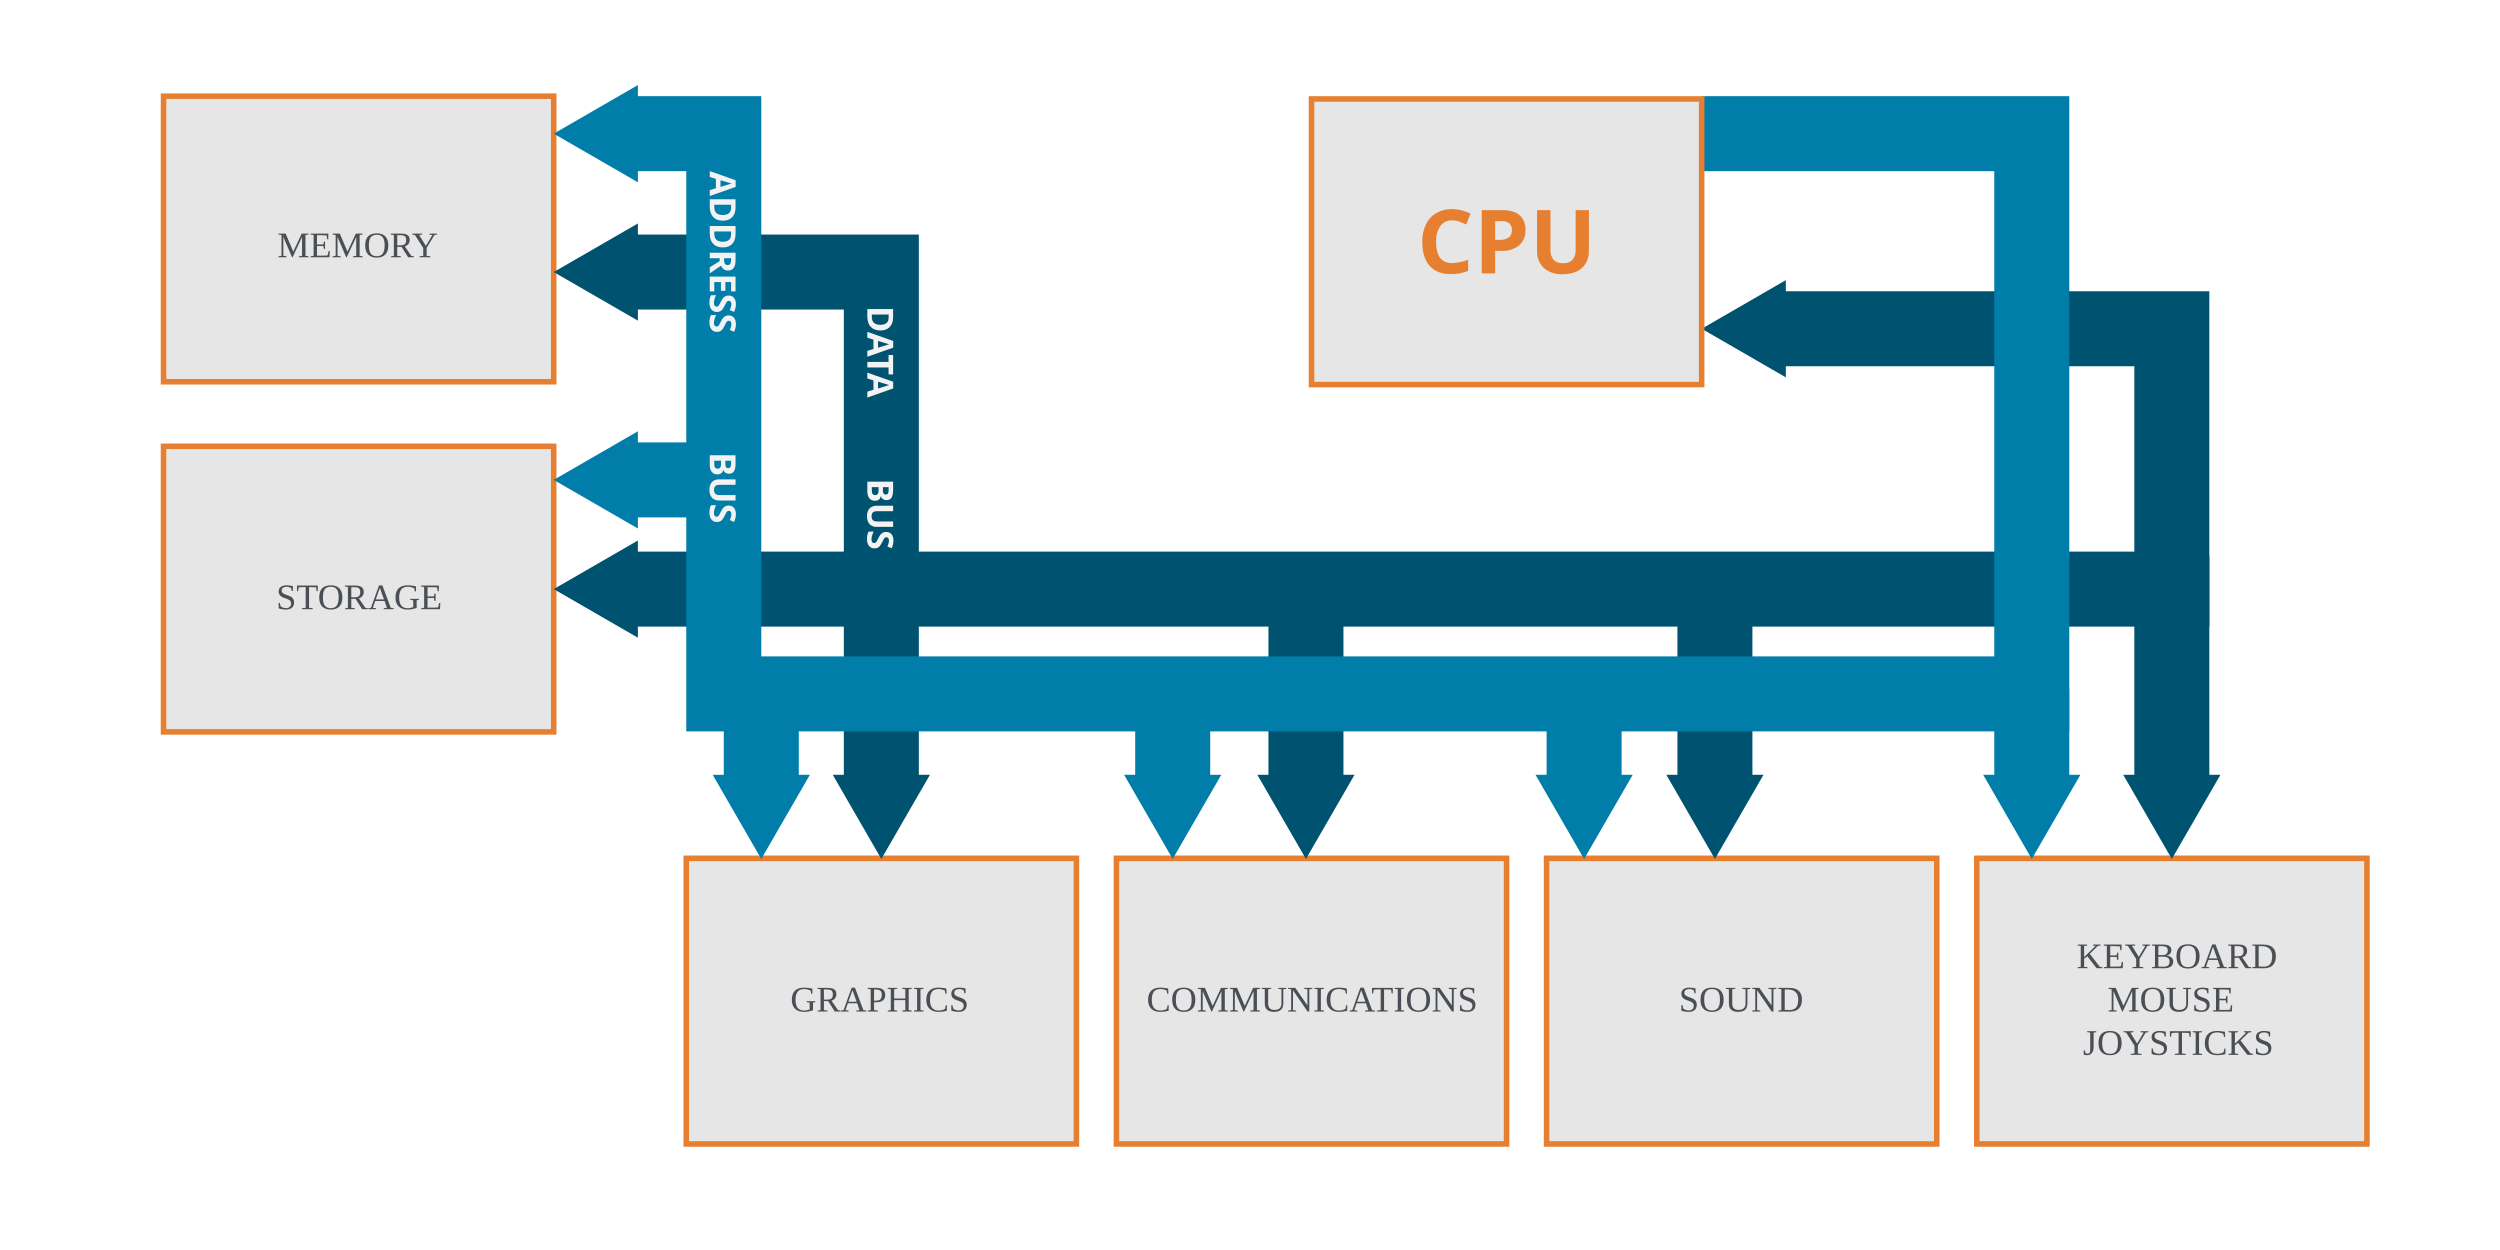
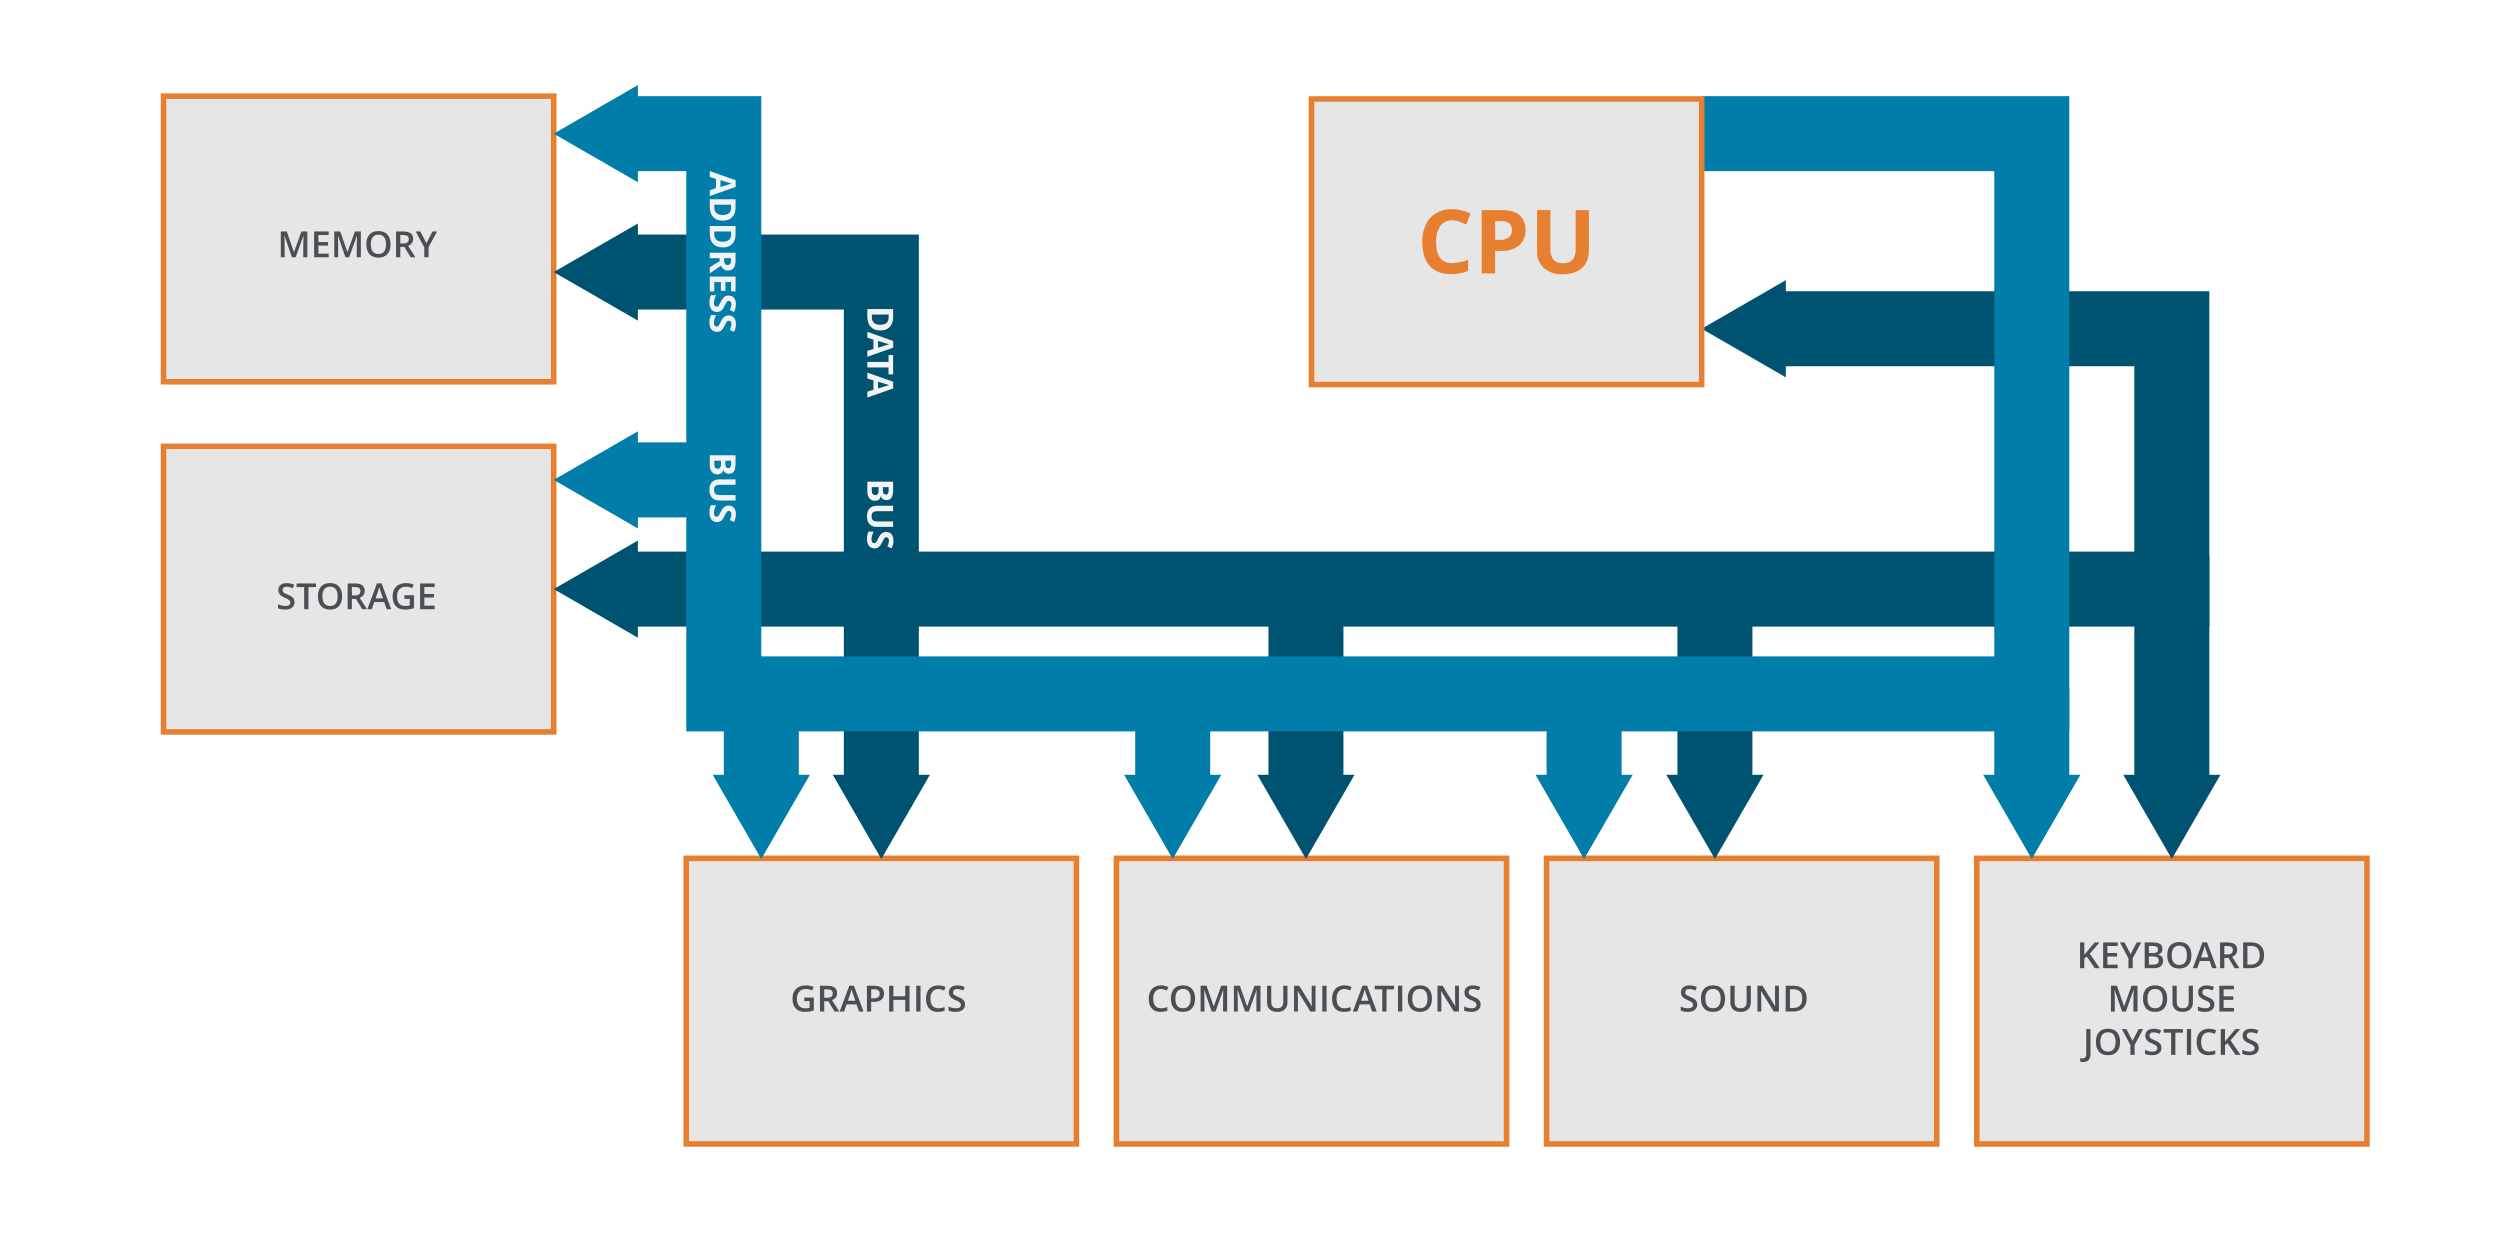
<svg xmlns="http://www.w3.org/2000/svg" id="uc_u2_s1_p2_wide_image" viewBox="0 0 900 450">
  <defs>
-     <style>.cls-1{fill:#fff;}.cls-2{fill:#e6e6e6;stroke:#e67f30;stroke-linecap:round;stroke-width:2px;}.cls-2,.cls-3,.cls-5{stroke-miterlimit:10;}.cls-3,.cls-5{fill:none;stroke-width:27px;}.cls-3{stroke:#005370;}.cls-4{fill:#005370;}.cls-5{stroke:#007da8;}.cls-6{fill:#007da8;}.cls-7,.cls-9{font-size:13px;}.cls-7{fill:#4a4f55;}.cls-8{fill:#e67f30;}.cls-9{writing-mode:tb;text-orientation:upright;glyph-orientation-vertical:0deg;fill:#f3f3f3;font-family:OpenSans-Bold, Open Sans;font-weight:700;}</style>
+     <style>.cls-1{fill:#fff;}.cls-2{fill:#e6e6e6;stroke:#e67f30;stroke-linecap:round;stroke-width:2px;}.cls-2,.cls-3,.cls-5{stroke-miterlimit:10;}.cls-3,.cls-5{fill:none;stroke-width:27px;}.cls-3{stroke:#005370;}.cls-4{fill:#005370;}.cls-5{stroke:#007da8;}.cls-6{fill:#007da8;}.cls-7,.cls-9{font-size:13px;}.cls-7{fill:#4a4f55;font-family:OpenSans-Semibold, Open Sans;font-weight:600;}.cls-8{fill:#e67f30;}.cls-9{writing-mode:tb;text-orientation:upright;glyph-orientation-vertical:0deg;fill:#f3f3f3;font-family:OpenSans-Bold, Open Sans;font-weight:700;}</style>
  </defs>
  <rect class="cls-1" x="-7.39" y="-7.57" width="912.67" height="461.72" />
  <rect class="cls-2" x="58.87" y="34.62" width="140.46" height="102.82" />
  <rect class="cls-2" x="58.87" y="160.67" width="140.46" height="102.82" />
  <rect class="cls-2" x="247.05" y="309" width="140.46" height="102.82" />
  <rect class="cls-2" x="401.91" y="309" width="140.46" height="102.82" />
  <rect class="cls-2" x="556.77" y="309" width="140.46" height="102.82" />
  <rect class="cls-2" x="711.64" y="309" width="140.46" height="102.82" />
  <polyline class="cls-3" points="224.52 97.94 317.28 97.94 317.28 212.08 781.86 212.08 781.86 118.35 637.78 118.35" />
  <polygon class="cls-4" points="229.64 115.44 199.33 97.94 229.64 80.44 229.64 115.44" />
  <polygon class="cls-4" points="642.9 100.85 612.6 118.35 642.9 135.85 642.9 100.85" />
  <line class="cls-3" x1="781.86" y1="199.98" x2="781.86" y2="284.04" />
  <polygon class="cls-4" points="764.36 278.92 781.86 309.23 799.36 278.92 764.36 278.92" />
  <line class="cls-3" x1="617.37" y1="199.98" x2="617.37" y2="284.04" />
  <polygon class="cls-4" points="599.87 278.92 617.37 309.23 634.87 278.92 599.87 278.92" />
  <line class="cls-3" x1="470.14" y1="199.98" x2="470.14" y2="284.04" />
  <polygon class="cls-4" points="452.64 278.92 470.14 309.23 487.64 278.92 452.64 278.92" />
  <line class="cls-3" x1="317.28" y1="199.98" x2="317.28" y2="284.04" />
  <polygon class="cls-4" points="299.78 278.92 317.28 309.23 334.78 278.92 299.78 278.92" />
  <line class="cls-3" x1="308.57" y1="212.08" x2="224.52" y2="212.08" />
  <polygon class="cls-4" points="229.64 194.58 199.33 212.07 229.64 229.58 229.64 194.58" />
  <polyline class="cls-5" points="224.52 48.12 260.56 48.12 260.56 249.8 731.44 249.8 731.44 48.12 612.6 48.12" />
  <polygon class="cls-6" points="229.64 65.62 199.33 48.13 229.64 30.62 229.64 65.62" />
  <line class="cls-5" x1="260.55" y1="172.76" x2="224.52" y2="172.76" />
  <polygon class="cls-6" points="229.64 155.26 199.33 172.76 229.64 190.26 229.64 155.26" />
  <line class="cls-5" x1="274.06" y1="248" x2="274.06" y2="284.04" />
  <polygon class="cls-6" points="256.56 278.92 274.06 309.23 291.56 278.92 256.56 278.92" />
  <line class="cls-5" x1="422.17" y1="248" x2="422.17" y2="284.04" />
  <polygon class="cls-6" points="404.67 278.92 422.17 309.23 439.67 278.92 404.67 278.92" />
  <line class="cls-5" x1="570.28" y1="248" x2="570.28" y2="284.04" />
  <polygon class="cls-6" points="552.78 278.92 570.28 309.23 587.78 278.92 552.78 278.92" />
  <line class="cls-5" x1="731.44" y1="248" x2="731.44" y2="284.04" />
  <polygon class="cls-6" points="713.94 278.92 731.44 309.23 748.94 278.92 713.94 278.92" />
  <rect class="cls-2" x="472.14" y="35.62" width="140.46" height="102.82" />
  <text class="cls-7" transform="translate(99.87 92.61)">MEMORY</text>
  <text class="cls-7" transform="translate(99.45 219.32)">STORAGE</text>
  <path class="cls-8" d="M522.75,79.33a5,5,0,0,0-4.22,2A9.53,9.53,0,0,0,517,87.1q0,7.62,5.71,7.62a18.14,18.14,0,0,0,5.82-1.2v4a16.14,16.14,0,0,1-6.27,1.17c-3.31,0-5.85-1-7.6-3s-2.64-4.89-2.64-8.66a14,14,0,0,1,1.3-6.22,9.36,9.36,0,0,1,3.71-4.1,11,11,0,0,1,5.68-1.43,15.38,15.38,0,0,1,6.68,1.61l-1.56,3.93a24.44,24.44,0,0,0-2.57-1.06A7.52,7.52,0,0,0,522.75,79.33Z" />
  <path class="cls-8" d="M549.16,82.75a7,7,0,0,1-2.3,5.62,9.82,9.82,0,0,1-6.54,1.95h-2.07v8.11h-4.83V75.64h7.28q4.14,0,6.3,1.78A6.52,6.52,0,0,1,549.16,82.75Zm-10.91,3.61h1.59a5.31,5.31,0,0,0,3.34-.88,3.09,3.09,0,0,0,1.1-2.56,3.16,3.16,0,0,0-.93-2.51,4.31,4.31,0,0,0-2.9-.81h-2.2Z" />
  <path class="cls-8" d="M572,75.64V90.39a8.52,8.52,0,0,1-1.13,4.42,7.37,7.37,0,0,1-3.26,2.92,11.79,11.79,0,0,1-5,1,9.68,9.68,0,0,1-6.83-2.25,8,8,0,0,1-2.43-6.17V75.64h4.81v14a5.89,5.89,0,0,0,1.06,3.87,4.42,4.42,0,0,0,3.51,1.23,4.33,4.33,0,0,0,3.44-1.24,5.89,5.89,0,0,0,1.06-3.89V75.64Z" />
  <text class="cls-7" transform="translate(284.53 364.15)">GRAPHICS</text>
  <text class="cls-7" transform="translate(412.78 364.15)">COMMUNICATIONS</text>
  <text class="cls-7" transform="translate(604.42 364.15)">SOUND</text>
  <text class="cls-7" transform="translate(747.6 348.55)">KEYBOARD<tspan x="11.12" y="15.6">MOUSE</tspan>
    <tspan x="2.27" y="31.2">JOYSTICKS</tspan>
  </text>
  <text class="cls-9" transform="translate(317.28 110.1)">DATA<tspan x="0" y="52" xml:space="preserve">   </tspan>
    <tspan x="0" y="62.13">BUS</tspan>
  </text>
  <text class="cls-9" transform="translate(260.56 61.6)">ADDRESS<tspan x="0" y="91" xml:space="preserve">   </tspan>
    <tspan x="0" y="101.13">BUS</tspan>
  </text>
</svg>
